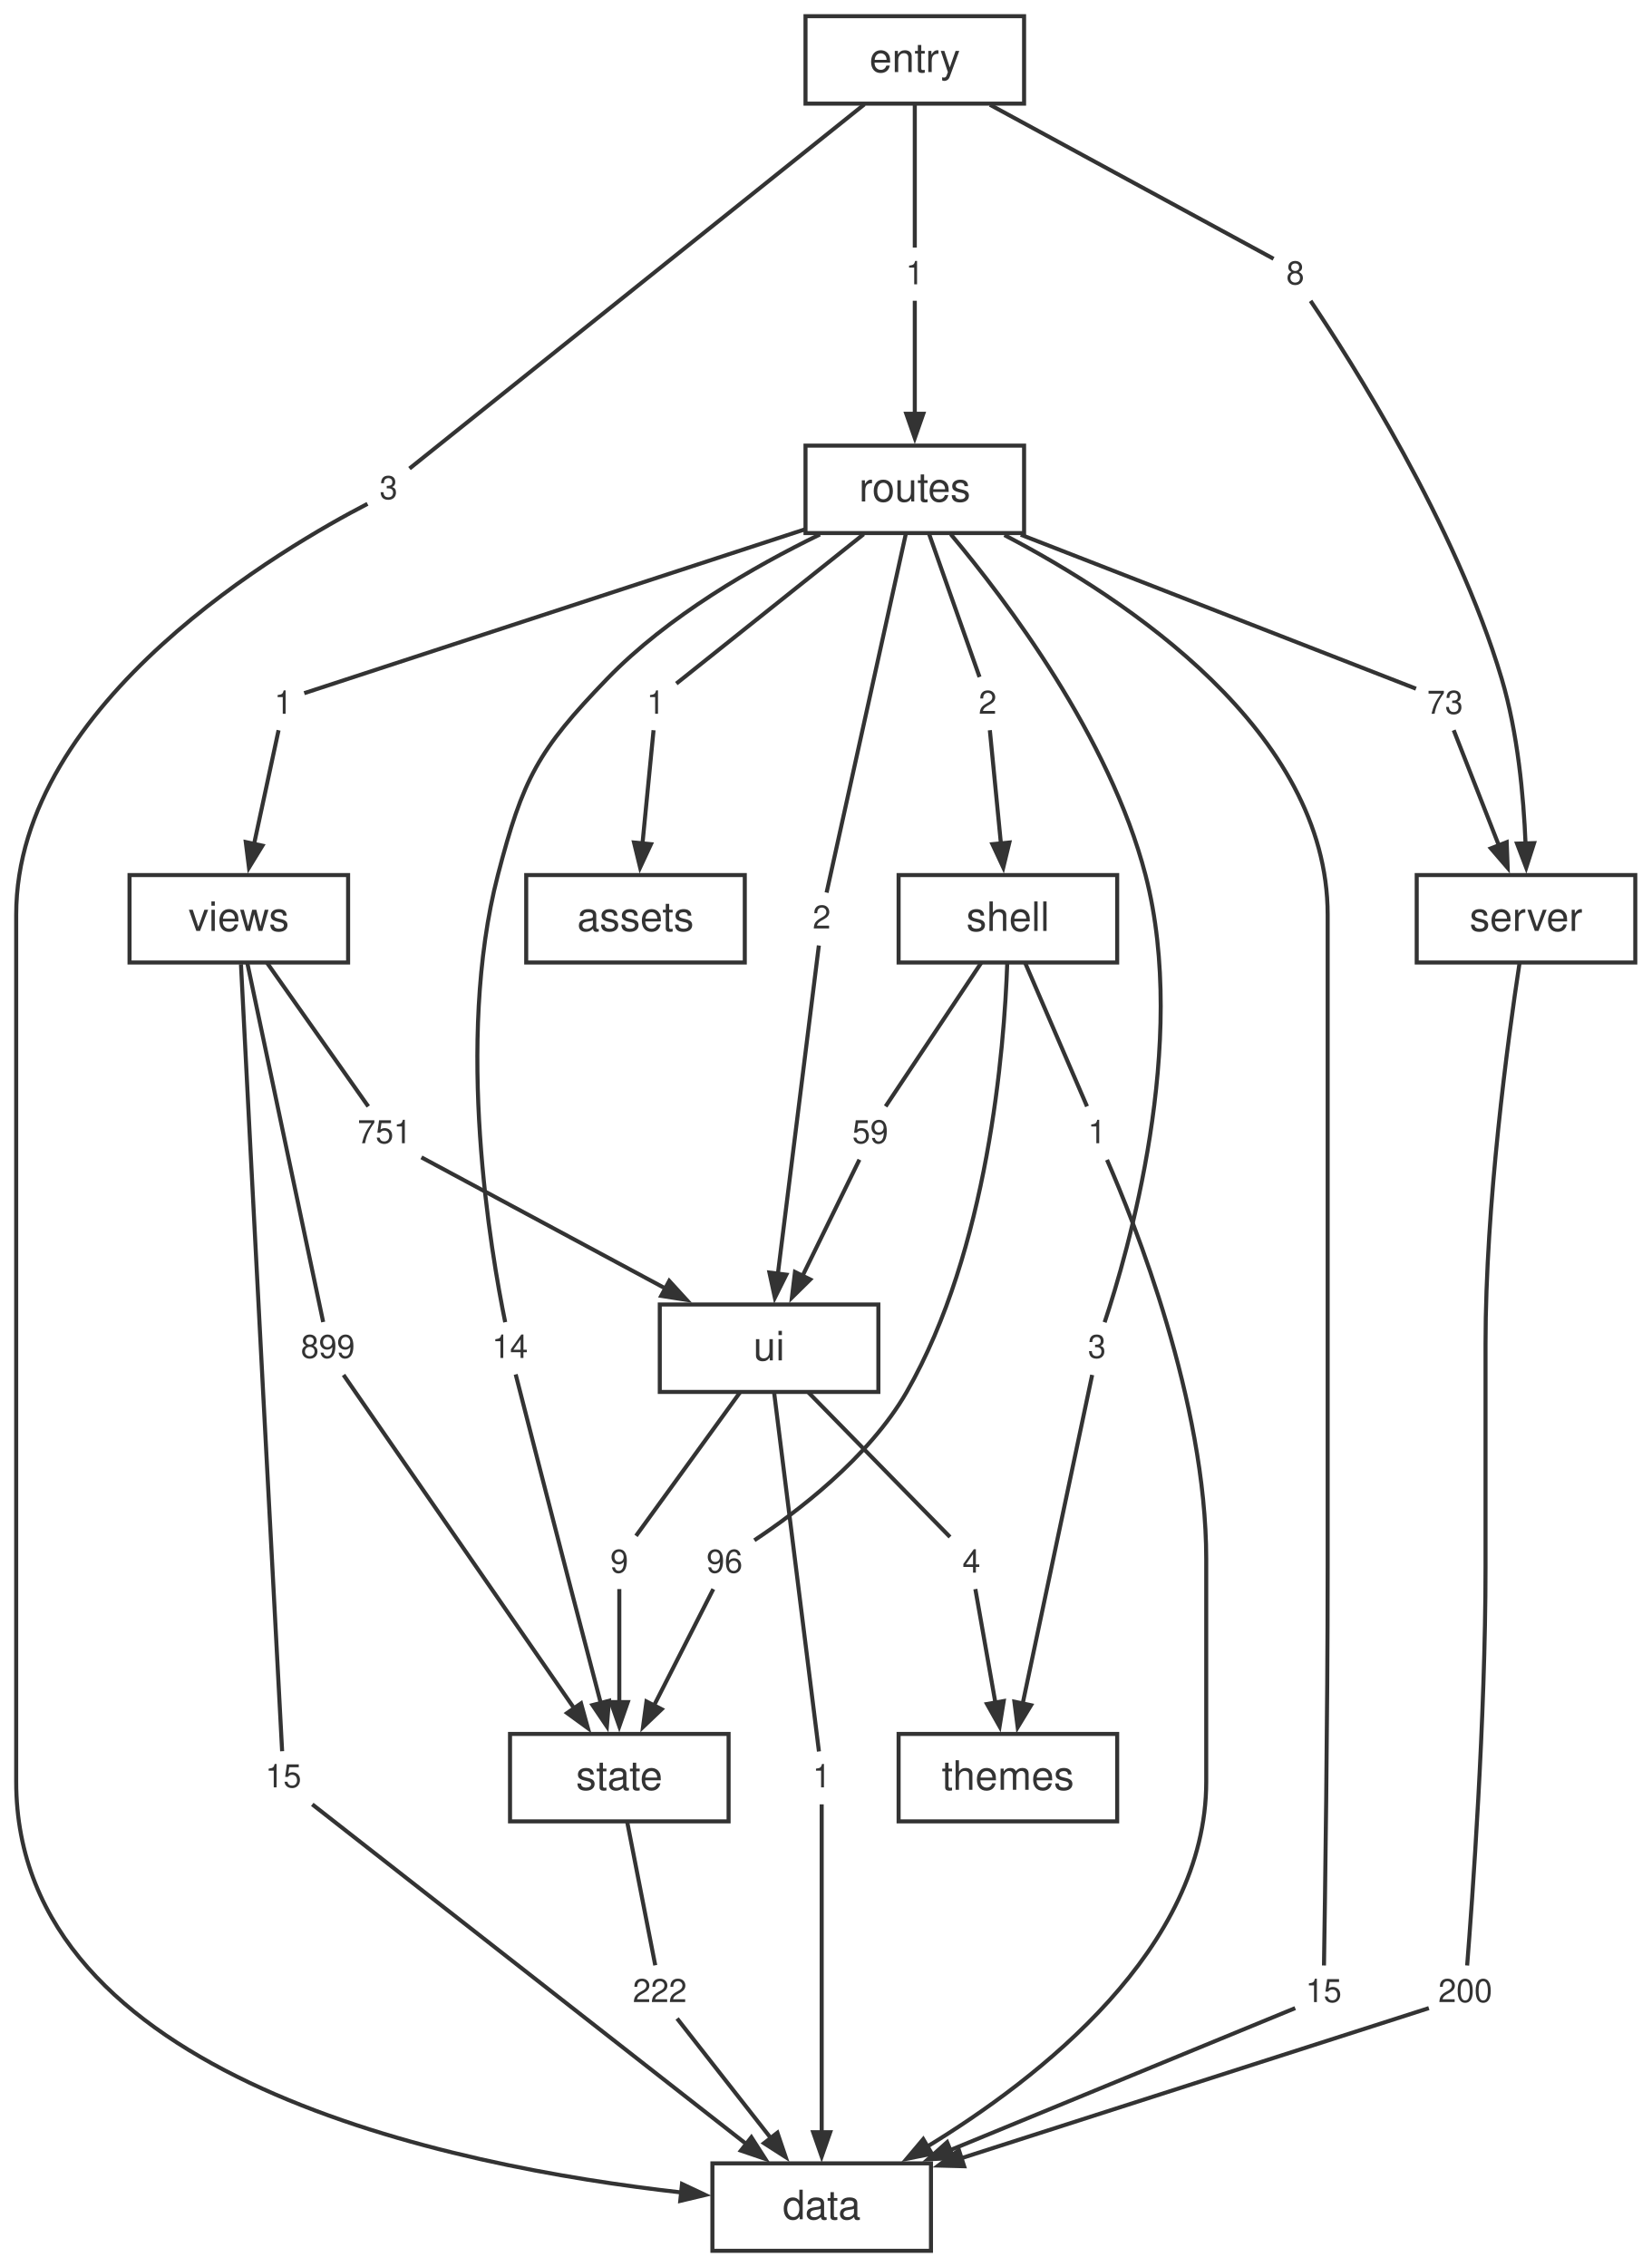
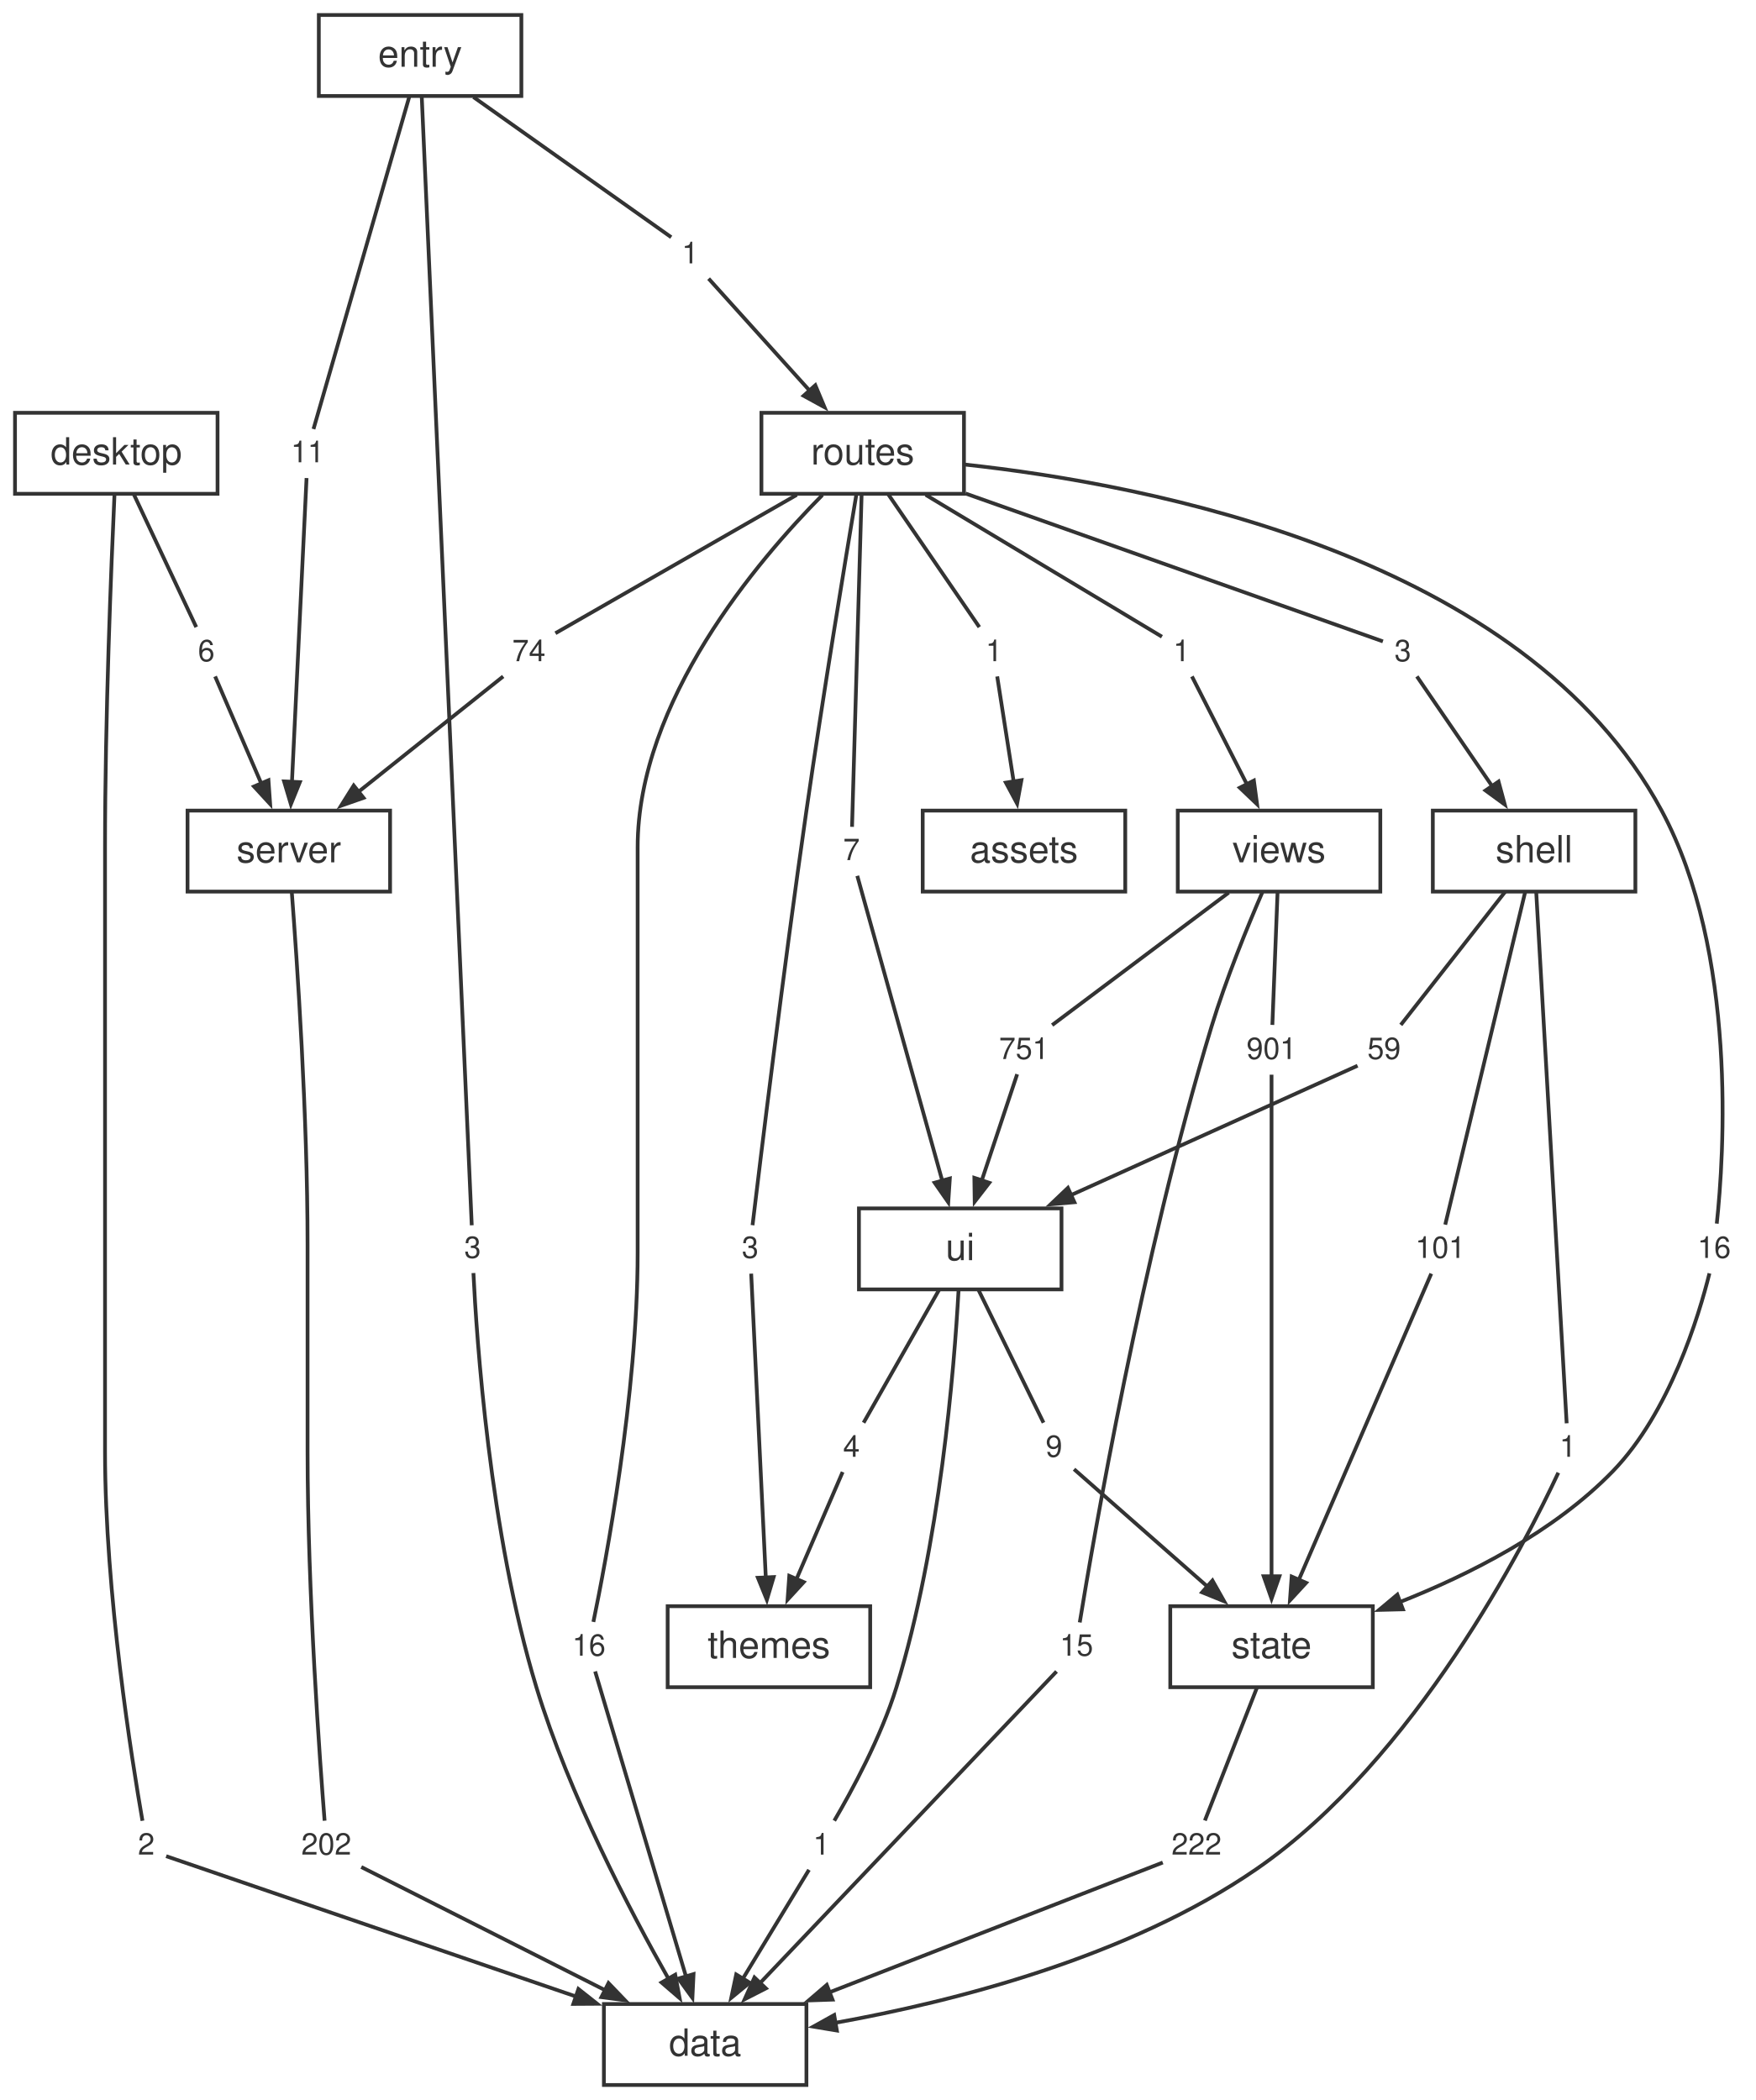
- <svg xmlns="http://www.w3.org/2000/svg" width="408pt" height="560pt" viewBox="0.00 0.00 408.00 560.00">
+ <svg xmlns="http://www.w3.org/2000/svg" width="468pt" height="560pt" viewBox="0.00 0.00 468.00 560.00">
  <style>svg { color: #333333; } @media (prefers-color-scheme: dark) { svg { color: #cccccc; background: #1e1e1e; } }</style>
  <g id="graph0" class="graph" transform="scale(1 1) rotate(0) translate(4 556)">
    <g id="node1" class="node">
-       <polygon fill="none" stroke="currentColor" points="226,-21.6 172,-21.6 172,0 226,0 226,-21.6" />
-       <text fill="currentColor" xml:space="preserve" text-anchor="middle" x="199" y="-7.8" font-family="Helvetica,Arial,sans-serif" font-size="10.00">data</text>
+       <polygon fill="none" stroke="currentColor" points="211,-21.6 157,-21.6 157,0 211,0 211,-21.6" />
+       <text fill="currentColor" xml:space="preserve" text-anchor="middle" x="184" y="-7.8" font-family="Helvetica,Arial,sans-serif" font-size="10.00">data</text>
    </g>
    <g id="node2" class="node">
-       <polygon fill="none" stroke="currentColor" points="400,-339.84 346,-339.84 346,-318.24 400,-318.24 400,-339.84" />
-       <text fill="currentColor" xml:space="preserve" text-anchor="middle" x="373" y="-326.04" font-family="Helvetica,Arial,sans-serif" font-size="10.00">server</text>
+       <polygon fill="none" stroke="currentColor" points="100,-339.84 46,-339.84 46,-318.24 100,-318.24 100,-339.84" />
+       <text fill="currentColor" xml:space="preserve" text-anchor="middle" x="73" y="-326.04" font-family="Helvetica,Arial,sans-serif" font-size="10.00">server</text>
+     </g>
+     <g id="node22" class="node">
+       <polygon fill="none" stroke="none" points="91.88,-70.08 74.12,-70.08 74.12,-57.6 91.88,-57.6 91.88,-70.08" />
+       <text fill="currentColor" xml:space="preserve" text-anchor="middle" x="83" y="-61.44" font-family="Helvetica,Arial,sans-serif" font-size="8.00">202</text>
+     </g>
+     <g id="edge21" class="edge">
+       <path fill="none" stroke="currentColor" d="M73.8,-318C75.22,-299.44 78,-258.51 78,-223.96 78,-223.96 78,-223.96 78,-168.92 78,-131.29 81.3,-86.1 82.54,-70.48" />
+     </g>
+     <g id="node3" class="node">
+       <polygon fill="none" stroke="currentColor" points="362,-127.68 308,-127.68 308,-106.08 362,-106.08 362,-127.68" />
+       <text fill="currentColor" xml:space="preserve" text-anchor="middle" x="335" y="-113.88" font-family="Helvetica,Arial,sans-serif" font-size="10.00">state</text>
+     </g>
+     <g id="node29" class="node">
+       <polygon fill="none" stroke="none" points="323.88,-70.08 306.12,-70.08 306.12,-57.6 323.88,-57.6 323.88,-70.08" />
+       <text fill="currentColor" xml:space="preserve" text-anchor="middle" x="315" y="-61.44" font-family="Helvetica,Arial,sans-serif" font-size="8.00">222</text>
+     </g>
+     <g id="edge35" class="edge">
+       <path fill="none" stroke="currentColor" d="M331.14,-106.04C327.01,-95.49 320.6,-79.12 317.23,-70.53" />
+     </g>
+     <g id="node4" class="node">
+       <polygon fill="none" stroke="currentColor" points="279,-233.76 225,-233.76 225,-212.16 279,-212.16 279,-233.76" />
+       <text fill="currentColor" xml:space="preserve" text-anchor="middle" x="252" y="-219.96" font-family="Helvetica,Arial,sans-serif" font-size="10.00">ui</text>
+     </g>
+     <g id="node30" class="node">
+       <polygon fill="none" stroke="none" points="219.88,-70.08 210.12,-70.08 210.12,-57.6 219.88,-57.6 219.88,-70.08" />
+       <text fill="currentColor" xml:space="preserve" text-anchor="middle" x="215" y="-61.44" font-family="Helvetica,Arial,sans-serif" font-size="8.00">1</text>
+     </g>
+     <g id="edge37" class="edge">
+       <path fill="none" stroke="currentColor" d="M251.55,-211.81C250.42,-191.37 246.66,-143.98 235,-106.08 230.88,-92.69 222.97,-78.22 218.43,-70.48" />
+     </g>
+     <g id="node31" class="node">
+       <polygon fill="none" stroke="none" points="281.88,-176.16 272.12,-176.16 272.12,-163.68 281.88,-163.68 281.88,-176.16" />
+       <text fill="currentColor" xml:space="preserve" text-anchor="middle" x="277" y="-167.52" font-family="Helvetica,Arial,sans-serif" font-size="8.00">9</text>
+     </g>
+     <g id="edge39" class="edge">
+       <path fill="none" stroke="currentColor" d="M256.82,-212.12C261.99,-201.57 270.01,-185.2 274.21,-176.61" />
+     </g>
+     <g id="node32" class="node">
+       <polygon fill="none" stroke="none" points="227.88,-176.16 218.12,-176.16 218.12,-163.68 227.88,-163.68 227.88,-176.16" />
+       <text fill="currentColor" xml:space="preserve" text-anchor="middle" x="223" y="-167.52" font-family="Helvetica,Arial,sans-serif" font-size="8.00">4</text>
+     </g>
+     <g id="edge41" class="edge">
+       <path fill="none" stroke="currentColor" d="M246.41,-212.12C240.42,-201.57 231.11,-185.2 226.24,-176.61" />
+     </g>
+     <g id="node5" class="node">
+       <polygon fill="none" stroke="currentColor" points="432,-339.84 378,-339.84 378,-318.24 432,-318.24 432,-339.84" />
+       <text fill="currentColor" xml:space="preserve" text-anchor="middle" x="405" y="-326.04" font-family="Helvetica,Arial,sans-serif" font-size="10.00">shell</text>
+     </g>
+     <g id="node23" class="node">
+       <polygon fill="none" stroke="none" points="418.88,-176.16 409.12,-176.16 409.12,-163.68 418.88,-163.68 418.88,-176.16" />
+       <text fill="currentColor" xml:space="preserve" text-anchor="middle" x="414" y="-167.52" font-family="Helvetica,Arial,sans-serif" font-size="8.00">1</text>
+     </g>
+     <g id="edge23" class="edge">
+       <path fill="none" stroke="currentColor" d="M405.56,-318.21C407.27,-288.38 412.36,-199.52 413.68,-176.45" />
+     </g>
+     <g id="node24" class="node">
+       <polygon fill="none" stroke="none" points="388.88,-229.2 371.12,-229.2 371.12,-216.72 388.88,-216.72 388.88,-229.2" />
+       <text fill="currentColor" xml:space="preserve" text-anchor="middle" x="380" y="-220.56" font-family="Helvetica,Arial,sans-serif" font-size="8.00">101</text>
+     </g>
+     <g id="edge25" class="edge">
+       <path fill="none" stroke="currentColor" d="M402.6,-318.06C397.42,-296.49 385.32,-246.11 381.31,-229.43" />
+     </g>
+     <g id="node25" class="node">
+       <polygon fill="none" stroke="none" points="371.88,-282.24 358.12,-282.24 358.12,-269.76 371.88,-269.76 371.88,-282.24" />
+       <text fill="currentColor" xml:space="preserve" text-anchor="middle" x="365" y="-273.6" font-family="Helvetica,Arial,sans-serif" font-size="8.00">59</text>
+     </g>
+     <g id="edge27" class="edge">
+       <path fill="none" stroke="currentColor" d="M397.29,-318.2C389.02,-307.65 376.19,-291.28 369.46,-282.69" />
+     </g>
+     <g id="node6" class="node">
+       <polygon fill="none" stroke="currentColor" points="364,-339.84 310,-339.84 310,-318.24 364,-318.24 364,-339.84" />
+       <text fill="currentColor" xml:space="preserve" text-anchor="middle" x="337" y="-326.04" font-family="Helvetica,Arial,sans-serif" font-size="10.00">views</text>
+     </g>
+     <g id="node33" class="node">
+       <polygon fill="none" stroke="none" points="289.88,-123.12 276.12,-123.12 276.12,-110.64 289.88,-110.64 289.88,-123.12" />
+       <text fill="currentColor" xml:space="preserve" text-anchor="middle" x="283" y="-114.48" font-family="Helvetica,Arial,sans-serif" font-size="8.00">15</text>
+     </g>
+     <g id="edge43" class="edge">
+       <path fill="none" stroke="currentColor" d="M332.53,-318.02C328.56,-308.85 322.83,-294.83 319,-282.24 300.4,-221.03 287.28,-144.26 283.87,-123.35" />
+     </g>
+     <g id="node34" class="node">
+       <polygon fill="none" stroke="none" points="343.88,-282.24 326.12,-282.24 326.12,-269.76 343.88,-269.76 343.88,-282.24" />
+       <text fill="currentColor" xml:space="preserve" text-anchor="middle" x="335" y="-273.6" font-family="Helvetica,Arial,sans-serif" font-size="8.00">901</text>
+     </g>
+     <g id="edge45" class="edge">
+       <path fill="none" stroke="currentColor" d="M336.61,-318.2C336.2,-307.65 335.56,-291.28 335.22,-282.69" />
+     </g>
+     <g id="node35" class="node">
+       <polygon fill="none" stroke="none" points="277.88,-282.24 260.12,-282.24 260.12,-269.76 277.88,-269.76 277.88,-282.24" />
+       <text fill="currentColor" xml:space="preserve" text-anchor="middle" x="269" y="-273.6" font-family="Helvetica,Arial,sans-serif" font-size="8.00">751</text>
+     </g>
+     <g id="edge47" class="edge">
+       <path fill="none" stroke="currentColor" d="M323.57,-317.96C309.48,-307.38 287.84,-291.14 276.51,-282.64" />
+     </g>
+     <g id="node7" class="node">
+       <polygon fill="none" stroke="currentColor" points="228,-127.68 174,-127.68 174,-106.08 228,-106.08 228,-127.68" />
+       <text fill="currentColor" xml:space="preserve" text-anchor="middle" x="201" y="-113.88" font-family="Helvetica,Arial,sans-serif" font-size="10.00">themes</text>
+     </g>
+     <g id="node8" class="node">
+       <polygon fill="none" stroke="currentColor" points="253,-445.92 199,-445.92 199,-424.32 253,-424.32 253,-445.92" />
+       <text fill="currentColor" xml:space="preserve" text-anchor="middle" x="226" y="-432.12" font-family="Helvetica,Arial,sans-serif" font-size="10.00">routes</text>
+     </g>
+     <g id="node14" class="node">
+       <polygon fill="none" stroke="none" points="159.88,-123.12 146.12,-123.12 146.12,-110.64 159.88,-110.64 159.88,-123.12" />
+       <text fill="currentColor" xml:space="preserve" text-anchor="middle" x="153" y="-114.48" font-family="Helvetica,Arial,sans-serif" font-size="8.00">16</text>
+     </g>
+     <g id="edge5" class="edge">
+       <path fill="none" stroke="currentColor" d="M215.27,-424.01C198.02,-406.6 166,-369.04 166,-330.04 166,-330.04 166,-330.04 166,-221.96 166,-184.08 157.42,-139.05 154.2,-123.49" />
+     </g>
+     <g id="node15" class="node">
+       <polygon fill="none" stroke="none" points="265.88,-388.32 256.12,-388.32 256.12,-375.84 265.88,-375.84 265.88,-388.32" />
+       <text fill="currentColor" xml:space="preserve" text-anchor="middle" x="261" y="-379.68" font-family="Helvetica,Arial,sans-serif" font-size="8.00">1</text>
+     </g>
+     <g id="edge7" class="edge">
+       <path fill="none" stroke="currentColor" d="M232.75,-424.28C239.98,-413.73 251.21,-397.36 257.1,-388.77" />
+     </g>
+     <g id="node16" class="node">
+       <polygon fill="none" stroke="none" points="143.88,-388.32 130.12,-388.32 130.12,-375.84 143.88,-375.84 143.88,-388.32" />
+       <text fill="currentColor" xml:space="preserve" text-anchor="middle" x="137" y="-379.68" font-family="Helvetica,Arial,sans-serif" font-size="8.00">74</text>
+     </g>
+     <g id="edge9" class="edge">
+       <path fill="none" stroke="currentColor" d="M208.42,-424.04C188.76,-412.76 157.88,-395.06 144.08,-387.14" />
+     </g>
+     <g id="node17" class="node">
+       <polygon fill="none" stroke="none" points="374.88,-388.32 365.12,-388.32 365.12,-375.84 374.88,-375.84 374.88,-388.32" />
+       <text fill="currentColor" xml:space="preserve" text-anchor="middle" x="370" y="-379.68" font-family="Helvetica,Arial,sans-serif" font-size="8.00">3</text>
+     </g>
+     <g id="edge11" class="edge">
+       <path fill="none" stroke="currentColor" d="M253.42,-424.4C288.51,-411.96 346.89,-391.27 364.69,-384.96" />
+     </g>
+     <g id="node18" class="node">
+       <polygon fill="none" stroke="none" points="459.88,-229.2 446.12,-229.2 446.12,-216.72 459.88,-216.72 459.88,-229.2" />
+       <text fill="currentColor" xml:space="preserve" text-anchor="middle" x="453" y="-220.56" font-family="Helvetica,Arial,sans-serif" font-size="8.00">16</text>
+     </g>
+     <g id="edge13" class="edge">
+       <path fill="none" stroke="currentColor" d="M253.15,-432.13C301.87,-426.87 402.44,-407.88 439,-339.84 459.34,-302 455.59,-247.36 453.7,-229.7" />
    </g>
    <g id="node19" class="node">
-       <polygon fill="none" stroke="none" points="366.88,-70.08 349.12,-70.08 349.12,-57.6 366.88,-57.6 366.88,-70.08" />
-       <text fill="currentColor" xml:space="preserve" text-anchor="middle" x="358" y="-61.44" font-family="Helvetica,Arial,sans-serif" font-size="8.00">200</text>
+       <polygon fill="none" stroke="none" points="200.88,-229.2 191.12,-229.2 191.12,-216.72 200.88,-216.72 200.88,-229.2" />
+       <text fill="currentColor" xml:space="preserve" text-anchor="middle" x="196" y="-220.56" font-family="Helvetica,Arial,sans-serif" font-size="8.00">3</text>
+     </g>
+     <g id="edge15" class="edge">
+       <path fill="none" stroke="currentColor" d="M224.28,-423.95C221.39,-406.68 215.42,-370.52 211,-339.84 204.86,-297.27 198.6,-245.74 196.63,-229.28" />
+     </g>
+     <g id="node20" class="node">
+       <polygon fill="none" stroke="none" points="227.88,-335.28 218.12,-335.28 218.12,-322.8 227.88,-322.8 227.88,-335.28" />
+       <text fill="currentColor" xml:space="preserve" text-anchor="middle" x="223" y="-326.64" font-family="Helvetica,Arial,sans-serif" font-size="8.00">7</text>
    </g>
    <g id="edge17" class="edge">
-       <path fill="none" stroke="currentColor" d="M371.39,-318.02C368.57,-299.5 363,-258.63 363,-223.96 363,-223.96 363,-223.96 363,-168.92 363,-131.29 359.7,-86.1 358.46,-70.48" />
-     </g>
-     <g id="node3" class="node">
-       <polygon fill="none" stroke="currentColor" points="176,-127.68 122,-127.68 122,-106.08 176,-106.08 176,-127.68" />
-       <text fill="currentColor" xml:space="preserve" text-anchor="middle" x="149" y="-113.88" font-family="Helvetica,Arial,sans-serif" font-size="10.00">state</text>
+       <path fill="none" stroke="currentColor" d="M225.71,-424.14C225.09,-402.57 223.64,-352.19 223.16,-335.51" />
+     </g>
+     <g id="node21" class="node">
+       <polygon fill="none" stroke="none" points="315.88,-388.32 306.12,-388.32 306.12,-375.84 315.88,-375.84 315.88,-388.32" />
+       <text fill="currentColor" xml:space="preserve" text-anchor="middle" x="311" y="-379.68" font-family="Helvetica,Arial,sans-serif" font-size="8.00">1</text>
+     </g>
+     <g id="edge19" class="edge">
+       <path fill="none" stroke="currentColor" d="M242.79,-424.04C262.34,-412.3 293.51,-393.58 305.78,-386.21" />
+     </g>
+     <g id="node9" class="node">
+       <polygon fill="none" stroke="currentColor" points="54,-445.92 0,-445.92 0,-424.32 54,-424.32 54,-445.92" />
+       <text fill="currentColor" xml:space="preserve" text-anchor="middle" x="27" y="-432.12" font-family="Helvetica,Arial,sans-serif" font-size="10.00">desktop</text>
+     </g>
+     <g id="node12" class="node">
+       <polygon fill="none" stroke="none" points="39.88,-70.08 30.12,-70.08 30.12,-57.6 39.88,-57.6 39.88,-70.08" />
+       <text fill="currentColor" xml:space="preserve" text-anchor="middle" x="35" y="-61.44" font-family="Helvetica,Arial,sans-serif" font-size="8.00">2</text>
+     </g>
+     <g id="edge1" class="edge">
+       <path fill="none" stroke="currentColor" d="M26.52,-424.08C25.67,-405.51 24,-364.57 24,-330.04 24,-330.04 24,-330.04 24,-168.92 24,-131.13 31.26,-86.04 33.98,-70.46" />
+     </g>
+     <g id="node13" class="node">
+       <polygon fill="none" stroke="none" points="55.88,-388.32 46.12,-388.32 46.12,-375.84 55.88,-375.84 55.88,-388.32" />
+       <text fill="currentColor" xml:space="preserve" text-anchor="middle" x="51" y="-379.68" font-family="Helvetica,Arial,sans-serif" font-size="8.00">6</text>
+     </g>
+     <g id="edge3" class="edge">
+       <path fill="none" stroke="currentColor" d="M31.63,-424.28C36.59,-413.73 44.29,-397.36 48.32,-388.77" />
+     </g>
+     <g id="node10" class="node">
+       <polygon fill="none" stroke="currentColor" points="135,-552 81,-552 81,-530.4 135,-530.4 135,-552" />
+       <text fill="currentColor" xml:space="preserve" text-anchor="middle" x="108" y="-538.2" font-family="Helvetica,Arial,sans-serif" font-size="10.00">entry</text>
    </g>
    <g id="node26" class="node">
-       <polygon fill="none" stroke="none" points="167.88,-70.08 150.12,-70.08 150.12,-57.6 167.88,-57.6 167.88,-70.08" />
-       <text fill="currentColor" xml:space="preserve" text-anchor="middle" x="159" y="-61.44" font-family="Helvetica,Arial,sans-serif" font-size="8.00">222</text>
+       <polygon fill="none" stroke="none" points="126.88,-229.2 117.12,-229.2 117.12,-216.72 126.88,-216.72 126.88,-229.2" />
+       <text fill="currentColor" xml:space="preserve" text-anchor="middle" x="122" y="-220.56" font-family="Helvetica,Arial,sans-serif" font-size="8.00">3</text>
+     </g>
+     <g id="edge29" class="edge">
+       <path fill="none" stroke="currentColor" d="M108.45,-530.04C110.64,-480.56 120.15,-265.8 121.77,-229.26" />
+     </g>
+     <g id="node27" class="node">
+       <polygon fill="none" stroke="none" points="184.88,-494.4 175.12,-494.4 175.12,-481.92 184.88,-481.92 184.88,-494.4" />
+       <text fill="currentColor" xml:space="preserve" text-anchor="middle" x="180" y="-485.76" font-family="Helvetica,Arial,sans-serif" font-size="8.00">1</text>
    </g>
    <g id="edge31" class="edge">
-       <path fill="none" stroke="currentColor" d="M150.93,-106.04C152.99,-95.49 156.2,-79.12 157.88,-70.53" />
-     </g>
-     <g id="node4" class="node">
-       <polygon fill="none" stroke="currentColor" points="213,-233.76 159,-233.76 159,-212.16 213,-212.16 213,-233.76" />
-       <text fill="currentColor" xml:space="preserve" text-anchor="middle" x="186" y="-219.96" font-family="Helvetica,Arial,sans-serif" font-size="10.00">ui</text>
-     </g>
-     <g id="node27" class="node">
-       <polygon fill="none" stroke="none" points="203.88,-123.12 194.12,-123.12 194.12,-110.64 203.88,-110.64 203.88,-123.12" />
-       <text fill="currentColor" xml:space="preserve" text-anchor="middle" x="199" y="-114.48" font-family="Helvetica,Arial,sans-serif" font-size="8.00">1</text>
+       <path fill="none" stroke="currentColor" d="M122.22,-530.12C138.45,-518.61 164.14,-500.4 174.95,-492.74" />
+     </g>
+     <g id="node28" class="node">
+       <polygon fill="none" stroke="none" points="84.88,-441.36 71.12,-441.36 71.12,-428.88 84.88,-428.88 84.88,-441.36" />
+       <text fill="currentColor" xml:space="preserve" text-anchor="middle" x="78" y="-432.72" font-family="Helvetica,Arial,sans-serif" font-size="8.00">11</text>
    </g>
    <g id="edge33" class="edge">
-       <path fill="none" stroke="currentColor" d="M187.25,-211.98C189.94,-190.41 196.23,-140.03 198.32,-123.35" />
-     </g>
-     <g id="node28" class="node">
-       <polygon fill="none" stroke="none" points="153.88,-176.16 144.12,-176.16 144.12,-163.68 153.88,-163.68 153.88,-176.16" />
-       <text fill="currentColor" xml:space="preserve" text-anchor="middle" x="149" y="-167.52" font-family="Helvetica,Arial,sans-serif" font-size="8.00">9</text>
-     </g>
-     <g id="edge35" class="edge">
-       <path fill="none" stroke="currentColor" d="M178.87,-212.12C171.22,-201.57 159.35,-185.2 153.13,-176.61" />
-     </g>
-     <g id="node29" class="node">
-       <polygon fill="none" stroke="none" points="240.88,-176.16 231.12,-176.16 231.12,-163.68 240.88,-163.68 240.88,-176.16" />
-       <text fill="currentColor" xml:space="preserve" text-anchor="middle" x="236" y="-167.52" font-family="Helvetica,Arial,sans-serif" font-size="8.00">4</text>
-     </g>
-     <g id="edge37" class="edge">
-       <path fill="none" stroke="currentColor" d="M195.64,-212.12C206.08,-201.46 222.36,-184.84 230.7,-176.33" />
-     </g>
-     <g id="node5" class="node">
-       <polygon fill="none" stroke="currentColor" points="272,-339.84 218,-339.84 218,-318.24 272,-318.24 272,-339.84" />
-       <text fill="currentColor" xml:space="preserve" text-anchor="middle" x="245" y="-326.04" font-family="Helvetica,Arial,sans-serif" font-size="10.00">shell</text>
-     </g>
-     <g id="node20" class="node">
-       <polygon fill="none" stroke="none" points="271.88,-282.24 262.12,-282.24 262.12,-269.76 271.88,-269.76 271.88,-282.24" />
-       <text fill="currentColor" xml:space="preserve" text-anchor="middle" x="267" y="-273.6" font-family="Helvetica,Arial,sans-serif" font-size="8.00">1</text>
-     </g>
-     <g id="edge19" class="edge">
-       <path fill="none" stroke="currentColor" d="M249.24,-318.2C253.79,-307.65 260.84,-291.28 264.55,-282.69" />
-     </g>
-     <g id="node21" class="node">
-       <polygon fill="none" stroke="none" points="181.88,-176.16 168.12,-176.16 168.12,-163.68 181.88,-163.68 181.88,-176.16" />
-       <text fill="currentColor" xml:space="preserve" text-anchor="middle" x="175" y="-167.52" font-family="Helvetica,Arial,sans-serif" font-size="8.00">96</text>
-     </g>
-     <g id="edge21" class="edge">
-       <path fill="none" stroke="currentColor" d="M244.84,-318.02C244.1,-296.99 240.17,-247.33 220,-212.16 210.62,-195.8 192.53,-182.25 182.37,-175.52" />
-     </g>
-     <g id="node22" class="node">
-       <polygon fill="none" stroke="none" points="217.88,-282.24 204.12,-282.24 204.12,-269.76 217.88,-269.76 217.88,-282.24" />
-       <text fill="currentColor" xml:space="preserve" text-anchor="middle" x="211" y="-273.6" font-family="Helvetica,Arial,sans-serif" font-size="8.00">59</text>
-     </g>
-     <g id="edge23" class="edge">
-       <path fill="none" stroke="currentColor" d="M238.44,-318.2C231.42,-307.65 220.51,-291.28 214.79,-282.69" />
-     </g>
-     <g id="node6" class="node">
-       <polygon fill="none" stroke="currentColor" points="82,-339.84 28,-339.84 28,-318.24 82,-318.24 82,-339.84" />
-       <text fill="currentColor" xml:space="preserve" text-anchor="middle" x="55" y="-326.04" font-family="Helvetica,Arial,sans-serif" font-size="10.00">views</text>
-     </g>
-     <g id="node30" class="node">
-       <polygon fill="none" stroke="none" points="72.88,-123.12 59.12,-123.12 59.12,-110.64 72.88,-110.64 72.88,-123.12" />
-       <text fill="currentColor" xml:space="preserve" text-anchor="middle" x="66" y="-114.48" font-family="Helvetica,Arial,sans-serif" font-size="8.00">15</text>
-     </g>
-     <g id="edge39" class="edge">
-       <path fill="none" stroke="currentColor" d="M55.53,-317.81C56.56,-297.61 58.95,-251.19 61,-212.16 62.77,-178.44 64.93,-137.94 65.7,-123.41" />
-     </g>
-     <g id="node31" class="node">
-       <polygon fill="none" stroke="none" points="85.88,-229.2 68.12,-229.2 68.12,-216.72 85.88,-216.72 85.88,-229.2" />
-       <text fill="currentColor" xml:space="preserve" text-anchor="middle" x="77" y="-220.56" font-family="Helvetica,Arial,sans-serif" font-size="8.00">899</text>
-     </g>
-     <g id="edge41" class="edge">
-       <path fill="none" stroke="currentColor" d="M57.11,-318.06C61.67,-296.49 72.32,-246.11 75.84,-229.43" />
-     </g>
-     <g id="node32" class="node">
-       <polygon fill="none" stroke="none" points="99.88,-282.24 82.12,-282.24 82.12,-269.76 99.88,-269.76 99.88,-282.24" />
-       <text fill="currentColor" xml:space="preserve" text-anchor="middle" x="91" y="-273.6" font-family="Helvetica,Arial,sans-serif" font-size="8.00">751</text>
-     </g>
-     <g id="edge43" class="edge">
-       <path fill="none" stroke="currentColor" d="M61.94,-318.2C69.38,-307.65 80.93,-291.28 86.98,-282.69" />
-     </g>
-     <g id="node7" class="node">
-       <polygon fill="none" stroke="currentColor" points="272,-127.68 218,-127.68 218,-106.08 272,-106.08 272,-127.68" />
-       <text fill="currentColor" xml:space="preserve" text-anchor="middle" x="245" y="-113.88" font-family="Helvetica,Arial,sans-serif" font-size="10.00">themes</text>
-     </g>
-     <g id="node8" class="node">
-       <polygon fill="none" stroke="currentColor" points="249,-445.92 195,-445.92 195,-424.32 249,-424.32 249,-445.92" />
-       <text fill="currentColor" xml:space="preserve" text-anchor="middle" x="222" y="-432.12" font-family="Helvetica,Arial,sans-serif" font-size="10.00">routes</text>
+       <path fill="none" stroke="currentColor" d="M105.12,-530.22C98.91,-508.65 84.38,-458.27 79.58,-441.59" />
    </g>
    <g id="node11" class="node">
-       <polygon fill="none" stroke="none" points="329.88,-70.08 316.12,-70.08 316.12,-57.6 329.88,-57.6 329.88,-70.08" />
-       <text fill="currentColor" xml:space="preserve" text-anchor="middle" x="323" y="-61.44" font-family="Helvetica,Arial,sans-serif" font-size="8.00">15</text>
-     </g>
-     <g id="edge1" class="edge">
-       <path fill="none" stroke="currentColor" d="M244.13,-423.83C274.13,-408.17 324,-375.33 324,-330.04 324,-330.04 324,-330.04 324,-168.92 324,-131.33 323.34,-86.12 323.09,-70.48" />
-     </g>
-     <g id="node12" class="node">
-       <polygon fill="none" stroke="none" points="162.88,-388.32 153.12,-388.32 153.12,-375.84 162.88,-375.84 162.88,-388.32" />
-       <text fill="currentColor" xml:space="preserve" text-anchor="middle" x="158" y="-379.68" font-family="Helvetica,Arial,sans-serif" font-size="8.00">1</text>
-     </g>
-     <g id="edge3" class="edge">
-       <path fill="none" stroke="currentColor" d="M209.36,-424.04C195.22,-412.76 173.02,-395.06 163.09,-387.14" />
-     </g>
-     <g id="node13" class="node">
-       <polygon fill="none" stroke="none" points="359.88,-388.32 346.12,-388.32 346.12,-375.84 359.88,-375.84 359.88,-388.32" />
-       <text fill="currentColor" xml:space="preserve" text-anchor="middle" x="353" y="-379.68" font-family="Helvetica,Arial,sans-serif" font-size="8.00">73</text>
-     </g>
-     <g id="edge5" class="edge">
-       <path fill="none" stroke="currentColor" d="M248.19,-423.91C278.81,-411.99 327.6,-392.98 345.82,-385.88" />
-     </g>
-     <g id="node14" class="node">
-       <polygon fill="none" stroke="none" points="244.88,-388.32 235.12,-388.32 235.12,-375.84 244.88,-375.84 244.88,-388.32" />
-       <text fill="currentColor" xml:space="preserve" text-anchor="middle" x="240" y="-379.68" font-family="Helvetica,Arial,sans-serif" font-size="8.00">2</text>
-     </g>
-     <g id="edge7" class="edge">
-       <path fill="none" stroke="currentColor" d="M225.47,-424.28C229.19,-413.73 234.96,-397.36 237.99,-388.77" />
-     </g>
-     <g id="node15" class="node">
-       <polygon fill="none" stroke="none" points="128.88,-229.2 115.12,-229.2 115.12,-216.72 128.88,-216.72 128.88,-229.2" />
-       <text fill="currentColor" xml:space="preserve" text-anchor="middle" x="122" y="-220.56" font-family="Helvetica,Arial,sans-serif" font-size="8.00">14</text>
-     </g>
-     <g id="edge9" class="edge">
-       <path fill="none" stroke="currentColor" d="M198.56,-423.98C182.31,-416.07 160.99,-403.83 146,-388.32 128.86,-370.59 125.2,-363.71 119,-339.84 108.28,-298.55 117.37,-246.18 120.81,-229.39" />
-     </g>
-     <g id="node16" class="node">
-       <polygon fill="none" stroke="none" points="271.88,-229.2 262.12,-229.2 262.12,-216.72 271.88,-216.72 271.88,-229.2" />
-       <text fill="currentColor" xml:space="preserve" text-anchor="middle" x="267" y="-220.56" font-family="Helvetica,Arial,sans-serif" font-size="8.00">3</text>
-     </g>
-     <g id="edge11" class="edge">
-       <path fill="none" stroke="currentColor" d="M230.89,-424.03C244.58,-407.71 270.15,-373.9 279,-339.84 289.78,-298.34 274.48,-246.1 268.9,-229.37" />
-     </g>
-     <g id="node17" class="node">
-       <polygon fill="none" stroke="none" points="203.88,-335.28 194.12,-335.28 194.12,-322.8 203.88,-322.8 203.88,-335.28" />
-       <text fill="currentColor" xml:space="preserve" text-anchor="middle" x="199" y="-326.64" font-family="Helvetica,Arial,sans-serif" font-size="8.00">2</text>
-     </g>
-     <g id="edge13" class="edge">
-       <path fill="none" stroke="currentColor" d="M219.79,-424.14C215.03,-402.57 203.9,-352.19 200.21,-335.51" />
-     </g>
-     <g id="node18" class="node">
-       <polygon fill="none" stroke="none" points="70.88,-388.32 61.12,-388.32 61.12,-375.84 70.88,-375.84 70.88,-388.32" />
-       <text fill="currentColor" xml:space="preserve" text-anchor="middle" x="66" y="-379.68" font-family="Helvetica,Arial,sans-serif" font-size="8.00">1</text>
-     </g>
-     <g id="edge15" class="edge">
-       <path fill="none" stroke="currentColor" d="M194.83,-425.23C156.77,-412.78 90.11,-390.97 71.16,-384.77" />
-     </g>
-     <g id="node9" class="node">
-       <polygon fill="none" stroke="currentColor" points="249,-552 195,-552 195,-530.4 249,-530.4 249,-552" />
-       <text fill="currentColor" xml:space="preserve" text-anchor="middle" x="222" y="-538.2" font-family="Helvetica,Arial,sans-serif" font-size="10.00">entry</text>
-     </g>
-     <g id="node23" class="node">
-       <polygon fill="none" stroke="none" points="96.88,-441.36 87.12,-441.36 87.12,-428.88 96.88,-428.88 96.88,-441.36" />
-       <text fill="currentColor" xml:space="preserve" text-anchor="middle" x="92" y="-432.72" font-family="Helvetica,Arial,sans-serif" font-size="8.00">3</text>
-     </g>
-     <g id="edge25" class="edge">
-       <path fill="none" stroke="currentColor" d="M209.54,-530.22C181.83,-508.04 116.08,-455.4 97.17,-440.26" />
-     </g>
-     <g id="node24" class="node">
-       <polygon fill="none" stroke="none" points="226.88,-494.4 217.12,-494.4 217.12,-481.92 226.88,-481.92 226.88,-494.4" />
-       <text fill="currentColor" xml:space="preserve" text-anchor="middle" x="222" y="-485.76" font-family="Helvetica,Arial,sans-serif" font-size="8.00">1</text>
-     </g>
-     <g id="edge27" class="edge">
-       <path fill="none" stroke="currentColor" d="M222,-530.36C222,-519.81 222,-503.44 222,-494.85" />
-     </g>
-     <g id="node25" class="node">
-       <polygon fill="none" stroke="none" points="320.88,-494.4 311.12,-494.4 311.12,-481.92 320.88,-481.92 320.88,-494.4" />
-       <text fill="currentColor" xml:space="preserve" text-anchor="middle" x="316" y="-485.76" font-family="Helvetica,Arial,sans-serif" font-size="8.00">8</text>
-     </g>
-     <g id="edge29" class="edge">
-       <path fill="none" stroke="currentColor" d="M240.57,-530.12C262.4,-518.26 297.34,-499.29 310.63,-492.08" />
-     </g>
-     <g id="node10" class="node">
-       <polygon fill="none" stroke="currentColor" points="180,-339.84 126,-339.84 126,-318.24 180,-318.24 180,-339.84" />
-       <text fill="currentColor" xml:space="preserve" text-anchor="middle" x="153" y="-326.04" font-family="Helvetica,Arial,sans-serif" font-size="10.00">assets</text>
+       <polygon fill="none" stroke="currentColor" points="296,-339.84 242,-339.84 242,-318.24 296,-318.24 296,-339.84" />
+       <text fill="currentColor" xml:space="preserve" text-anchor="middle" x="269" y="-326.04" font-family="Helvetica,Arial,sans-serif" font-size="10.00">assets</text>
    </g>
    <g id="edge2" class="edge">
-       <path fill="none" stroke="currentColor" d="M315.98,-59.95C299.85,-53.31 259.34,-36.64 230.52,-24.78" />
-       <polygon fill="currentColor" stroke="currentColor" points="231.58,-22.94 225.24,-22.6 229.99,-26.83 231.58,-22.94" />
+       <path fill="none" stroke="currentColor" d="M40.3,-61.02C57.51,-55.13 112.78,-36.2 149.55,-23.6" />
+       <polygon fill="currentColor" stroke="currentColor" points="150.21,-25.6 155.2,-21.66 148.85,-21.62 150.21,-25.6" />
    </g>
    <g id="edge4" class="edge">
-       <path fill="none" stroke="currentColor" d="M157.46,-375.62C156.81,-368.96 155.68,-357.39 154.72,-347.57" />
-       <polygon fill="currentColor" stroke="currentColor" points="156.82,-347.47 154.14,-341.71 152.64,-347.88 156.82,-347.47" />
+       <path fill="none" stroke="currentColor" d="M53.35,-375.62C56.28,-368.83 61.41,-356.93 65.69,-346.99" />
+       <polygon fill="currentColor" stroke="currentColor" points="67.57,-347.93 68.02,-341.59 63.72,-346.27 67.57,-347.93" />
    </g>
    <g id="edge6" class="edge">
-       <path fill="none" stroke="currentColor" d="M355.14,-375.62C357.8,-368.83 362.46,-356.93 366.36,-346.99" />
-       <polygon fill="currentColor" stroke="currentColor" points="368.23,-347.96 368.47,-341.61 364.32,-346.43 368.23,-347.96" />
+       <path fill="none" stroke="currentColor" d="M154.67,-110.28C159.18,-95.12 171.8,-52.77 178.92,-28.84" />
+       <polygon fill="currentColor" stroke="currentColor" points="180.9,-29.57 180.6,-23.22 176.87,-28.38 180.9,-29.57" />
    </g>
    <g id="edge8" class="edge">
-       <path fill="none" stroke="currentColor" d="M240.54,-375.62C241.19,-368.96 242.32,-357.39 243.28,-347.57" />
-       <polygon fill="currentColor" stroke="currentColor" points="245.36,-347.88 243.86,-341.71 241.18,-347.47 245.36,-347.88" />
+       <path fill="none" stroke="currentColor" d="M261.86,-375.62C262.9,-368.96 264.71,-357.39 266.25,-347.57" />
+       <polygon fill="currentColor" stroke="currentColor" points="268.32,-347.95 267.17,-341.7 264.17,-347.3 268.32,-347.95" />
    </g>
    <g id="edge10" class="edge">
-       <path fill="none" stroke="currentColor" d="M123.4,-216.49C126.04,-206.17 131.96,-183.1 137,-163.68 139.44,-154.3 142.17,-143.84 144.42,-135.29" />
-       <polygon fill="currentColor" stroke="currentColor" points="146.44,-135.86 145.93,-129.53 142.38,-134.8 146.44,-135.86" />
+       <path fill="none" stroke="currentColor" d="M130.15,-375.62C120.98,-368.3 104.36,-355.05 91.4,-344.71" />
+       <polygon fill="currentColor" stroke="currentColor" points="92.92,-343.24 86.92,-341.14 90.3,-346.53 92.92,-343.24" />
    </g>
    <g id="edge12" class="edge">
-       <path fill="none" stroke="currentColor" d="M265.82,-216.36C262.61,-201.2 253.66,-158.85 248.6,-134.92" />
-       <polygon fill="currentColor" stroke="currentColor" points="250.72,-134.77 247.42,-129.33 246.61,-135.64 250.72,-134.77" />
+       <path fill="none" stroke="currentColor" d="M373.75,-375.62C378.54,-368.63 387.04,-356.23 393.97,-346.13" />
+       <polygon fill="currentColor" stroke="currentColor" points="395.52,-347.58 397.18,-341.45 392.05,-345.21 395.52,-347.58" />
    </g>
    <g id="edge14" class="edge">
-       <path fill="none" stroke="currentColor" d="M198.3,-322.44C196.42,-307.35 191.16,-265.3 188.17,-241.31" />
-       <polygon fill="currentColor" stroke="currentColor" points="190.26,-241.13 187.43,-235.44 186.09,-241.65 190.26,-241.13" />
+       <path fill="none" stroke="currentColor" d="M451.75,-216.44C448.95,-205.2 441.2,-179.38 426,-163.68 410.33,-147.5 387.73,-136.08 368.97,-128.69" />
+       <polygon fill="currentColor" stroke="currentColor" points="370.03,-126.85 363.67,-126.69 368.54,-130.77 370.03,-126.85" />
    </g>
    <g id="edge16" class="edge">
-       <path fill="none" stroke="currentColor" d="M64.82,-375.62C63.37,-368.9 60.84,-357.16 58.72,-347.28" />
-       <polygon fill="currentColor" stroke="currentColor" points="60.83,-347.1 57.51,-341.68 56.72,-347.99 60.83,-347.1" />
+       <path fill="none" stroke="currentColor" d="M196.27,-216.36C196.99,-201.27 199.01,-159.22 200.17,-135.23" />
+       <polygon fill="currentColor" stroke="currentColor" points="202.26,-135.46 200.45,-129.37 198.06,-135.26 202.26,-135.46" />
    </g>
    <g id="edge18" class="edge">
-       <path fill="none" stroke="currentColor" d="M349,-59.95C327.19,-52.95 270.63,-34.79 233.54,-22.89" />
-       <polygon fill="currentColor" stroke="currentColor" points="234.19,-20.89 227.83,-21.06 232.9,-24.89 234.19,-20.89" />
+       <path fill="none" stroke="currentColor" d="M224.56,-322.44C228.78,-307.28 240.58,-264.93 247.25,-241" />
+       <polygon fill="currentColor" stroke="currentColor" points="249.23,-241.74 248.81,-235.39 245.18,-240.61 249.23,-241.74" />
    </g>
    <g id="edge20" class="edge">
-       <path fill="none" stroke="currentColor" d="M269.49,-269.49C276.18,-254.19 294,-209.75 294,-170.92 294,-170.92 294,-170.92 294,-115.88 294,-74.71 252.95,-42.7 224.82,-25.59" />
-       <polygon fill="currentColor" stroke="currentColor" points="226.22,-23.97 219.99,-22.73 224.09,-27.59 226.22,-23.97" />
+       <path fill="none" stroke="currentColor" d="M313.78,-375.62C317.27,-368.76 323.42,-356.7 328.51,-346.7" />
+       <polygon fill="currentColor" stroke="currentColor" points="330.29,-347.85 331.14,-341.55 326.54,-345.94 330.29,-347.85" />
    </g>
    <g id="edge22" class="edge">
-       <path fill="none" stroke="currentColor" d="M172.22,-163.46C168.73,-156.6 162.58,-144.54 157.49,-134.54" />
-       <polygon fill="currentColor" stroke="currentColor" points="159.46,-133.78 154.86,-129.39 155.71,-135.69 159.46,-133.78" />
+       <path fill="none" stroke="currentColor" d="M92.32,-58.13C106.95,-50.74 135.85,-36.13 157.31,-25.29" />
+       <polygon fill="currentColor" stroke="currentColor" points="158.23,-27.18 162.63,-22.6 156.33,-23.43 158.23,-27.18" />
    </g>
    <g id="edge24" class="edge">
-       <path fill="none" stroke="currentColor" d="M208.32,-269.54C204.97,-262.68 199.06,-250.62 194.16,-240.62" />
-       <polygon fill="currentColor" stroke="currentColor" points="196.17,-239.94 191.64,-235.48 192.4,-241.79 196.17,-239.94" />
+       <path fill="none" stroke="currentColor" d="M411.46,-163.28C402.93,-145 373.46,-86.9 331,-57.6 296.88,-34.06 250.16,-22.23 218.62,-16.57" />
+       <polygon fill="currentColor" stroke="currentColor" points="219.11,-14.52 212.84,-15.57 218.4,-18.66 219.11,-14.52" />
    </g>
    <g id="edge26" class="edge">
-       <path fill="none" stroke="currentColor" d="M86.79,-431.54C67.33,-421.48 0,-382.86 0,-330.04 0,-330.04 0,-330.04 0,-115.88 0,-42.56 107.39,-20.8 164.39,-14.41" />
-       <polygon fill="currentColor" stroke="currentColor" points="164.49,-16.51 170.24,-13.8 164.06,-12.33 164.49,-16.51" />
+       <path fill="none" stroke="currentColor" d="M377.58,-216.36C371,-201.13 352.56,-158.49 342.23,-134.61" />
+       <polygon fill="currentColor" stroke="currentColor" points="344.22,-133.92 339.91,-129.24 340.37,-135.58 344.22,-133.92" />
    </g>
    <g id="edge28" class="edge">
-       <path fill="none" stroke="currentColor" d="M222,-481.7C222,-475.04 222,-463.47 222,-453.65" />
-       <polygon fill="currentColor" stroke="currentColor" points="224.1,-453.79 222,-447.79 219.9,-453.79 224.1,-453.79" />
+       <path fill="none" stroke="currentColor" d="M357.93,-271.81C342.94,-265.04 307.22,-248.9 281.39,-237.24" />
+       <polygon fill="currentColor" stroke="currentColor" points="282.44,-235.41 276.11,-234.85 280.71,-239.23 282.44,-235.41" />
    </g>
    <g id="edge30" class="edge">
-       <path fill="none" stroke="currentColor" d="M319.78,-481.68C329.54,-467.21 355.65,-426.44 367,-388.32 370.96,-375.01 372.41,-359.33 372.89,-347.58" />
-       <polygon fill="currentColor" stroke="currentColor" points="374.99,-347.73 373.05,-341.67 370.79,-347.61 374.99,-347.73" />
+       <path fill="none" stroke="currentColor" d="M122.22,-216.52C123.03,-199.73 126.45,-147.32 139,-106.08 147.75,-77.34 164.02,-46.32 174.41,-28" />
+       <polygon fill="currentColor" stroke="currentColor" points="176.02,-29.41 177.19,-23.17 172.38,-27.32 176.02,-29.41" />
    </g>
    <g id="edge32" class="edge">
-       <path fill="none" stroke="currentColor" d="M163.28,-57.38C168.81,-50.33 178.66,-37.76 186.62,-27.6" />
-       <polygon fill="currentColor" stroke="currentColor" points="188.06,-29.17 190.1,-23.15 184.75,-26.58 188.06,-29.17" />
+       <path fill="none" stroke="currentColor" d="M184.92,-481.7C191.34,-474.58 202.82,-461.84 212.02,-451.64" />
+       <polygon fill="currentColor" stroke="currentColor" points="213.37,-453.27 215.83,-447.4 210.25,-450.46 213.37,-453.27" />
    </g>
    <g id="edge34" class="edge">
-       <path fill="none" stroke="currentColor" d="M199,-110.28C199,-95.19 199,-53.14 199,-29.15" />
-       <polygon fill="currentColor" stroke="currentColor" points="201.1,-29.29 199,-23.29 196.9,-29.29 201.1,-29.29" />
+       <path fill="none" stroke="currentColor" d="M77.73,-428.52C77.01,-413.43 74.99,-371.38 73.83,-347.39" />
+       <polygon fill="currentColor" stroke="currentColor" points="75.94,-347.42 73.55,-341.53 71.74,-347.62 75.94,-347.42" />
    </g>
    <g id="edge36" class="edge">
-       <path fill="none" stroke="currentColor" d="M149,-163.46C149,-156.8 149,-145.23 149,-135.41" />
-       <polygon fill="currentColor" stroke="currentColor" points="151.1,-135.55 149,-129.55 146.9,-135.55 151.1,-135.55" />
+       <path fill="none" stroke="currentColor" d="M306,-59.33C287.96,-52.31 246.61,-36.19 217.05,-24.68" />
+       <polygon fill="currentColor" stroke="currentColor" points="217.95,-22.77 211.6,-22.55 216.42,-26.69 217.95,-22.77" />
    </g>
    <g id="edge38" class="edge">
-       <path fill="none" stroke="currentColor" d="M236.96,-163.46C238.14,-156.8 240.18,-145.23 241.91,-135.41" />
-       <polygon fill="currentColor" stroke="currentColor" points="243.97,-135.8 242.95,-129.53 239.84,-135.07 243.97,-135.8" />
+       <path fill="none" stroke="currentColor" d="M211.68,-57.38C207.48,-50.46 200.05,-38.22 193.94,-28.17" />
+       <polygon fill="currentColor" stroke="currentColor" points="195.87,-27.29 190.96,-23.25 192.28,-29.47 195.87,-27.29" />
    </g>
    <g id="edge40" class="edge">
-       <path fill="none" stroke="currentColor" d="M73.15,-110.28C93.28,-94.53 150.91,-49.43 180.69,-26.13" />
-       <polygon fill="currentColor" stroke="currentColor" points="181.63,-28.06 185.06,-22.71 179.04,-24.75 181.63,-28.06" />
+       <path fill="none" stroke="currentColor" d="M282.35,-164.21C290.35,-157.17 305.79,-143.59 317.88,-132.94" />
+       <polygon fill="currentColor" stroke="currentColor" points="319.25,-134.53 322.37,-128.99 316.48,-131.38 319.25,-134.53" />
    </g>
    <g id="edge42" class="edge">
-       <path fill="none" stroke="currentColor" d="M80.87,-216.36C91.5,-201 121.42,-157.75 137.85,-134" />
-       <polygon fill="currentColor" stroke="currentColor" points="139.55,-135.23 141.24,-129.1 136.1,-132.84 139.55,-135.23" />
+       <path fill="none" stroke="currentColor" d="M220.65,-163.46C217.72,-156.67 212.59,-144.77 208.31,-134.83" />
+       <polygon fill="currentColor" stroke="currentColor" points="210.28,-134.11 205.98,-129.43 206.43,-135.77 210.28,-134.11" />
    </g>
    <g id="edge44" class="edge">
-       <path fill="none" stroke="currentColor" d="M100.11,-270.11C113.88,-262.71 140.5,-248.4 160.48,-237.67" />
-       <polygon fill="currentColor" stroke="currentColor" points="161.34,-239.59 165.63,-234.9 159.35,-235.89 161.34,-239.59" />
+       <path fill="none" stroke="currentColor" d="M277.68,-110.28C262.88,-94.73 220.86,-50.56 198.47,-27.01" />
+       <polygon fill="currentColor" stroke="currentColor" points="200.19,-25.77 194.53,-22.87 197.14,-28.67 200.19,-25.77" />
+     </g>
+     <g id="edge46" class="edge">
+       <path fill="none" stroke="currentColor" d="M335,-269.41C335,-247.96 335,-170.41 335,-135.33" />
+       <polygon fill="currentColor" stroke="currentColor" points="337.1,-135.66 335,-129.66 332.9,-135.66 337.1,-135.66" />
+     </g>
+     <g id="edge48" class="edge">
+       <path fill="none" stroke="currentColor" d="M267.18,-269.54C264.94,-262.82 261.03,-251.08 257.74,-241.2" />
+       <polygon fill="currentColor" stroke="currentColor" points="259.75,-240.59 255.86,-235.56 255.77,-241.91 259.75,-240.59" />
    </g>
  </g>
</svg>
